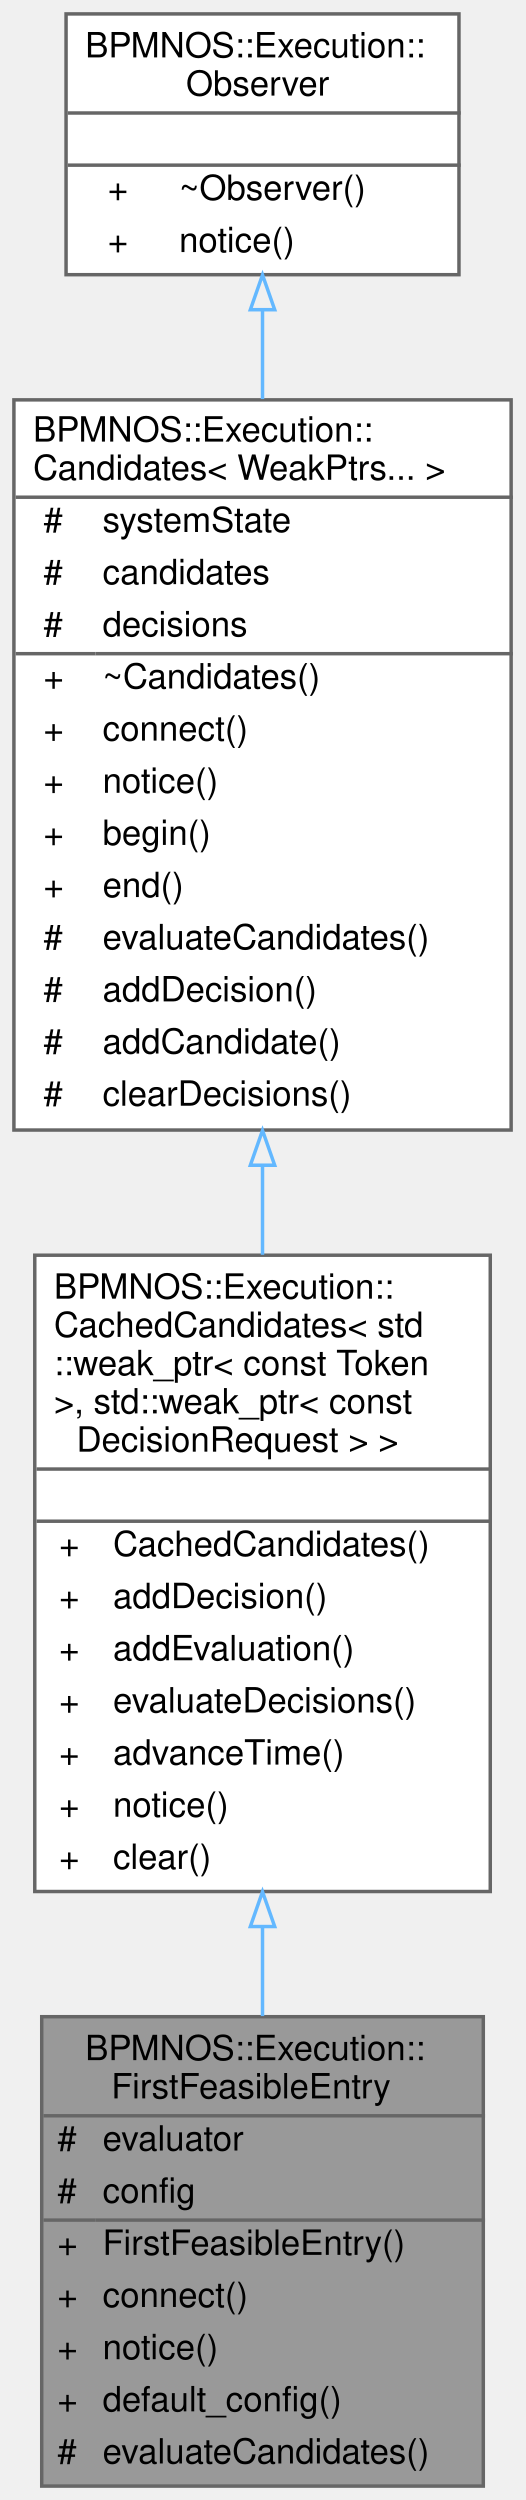
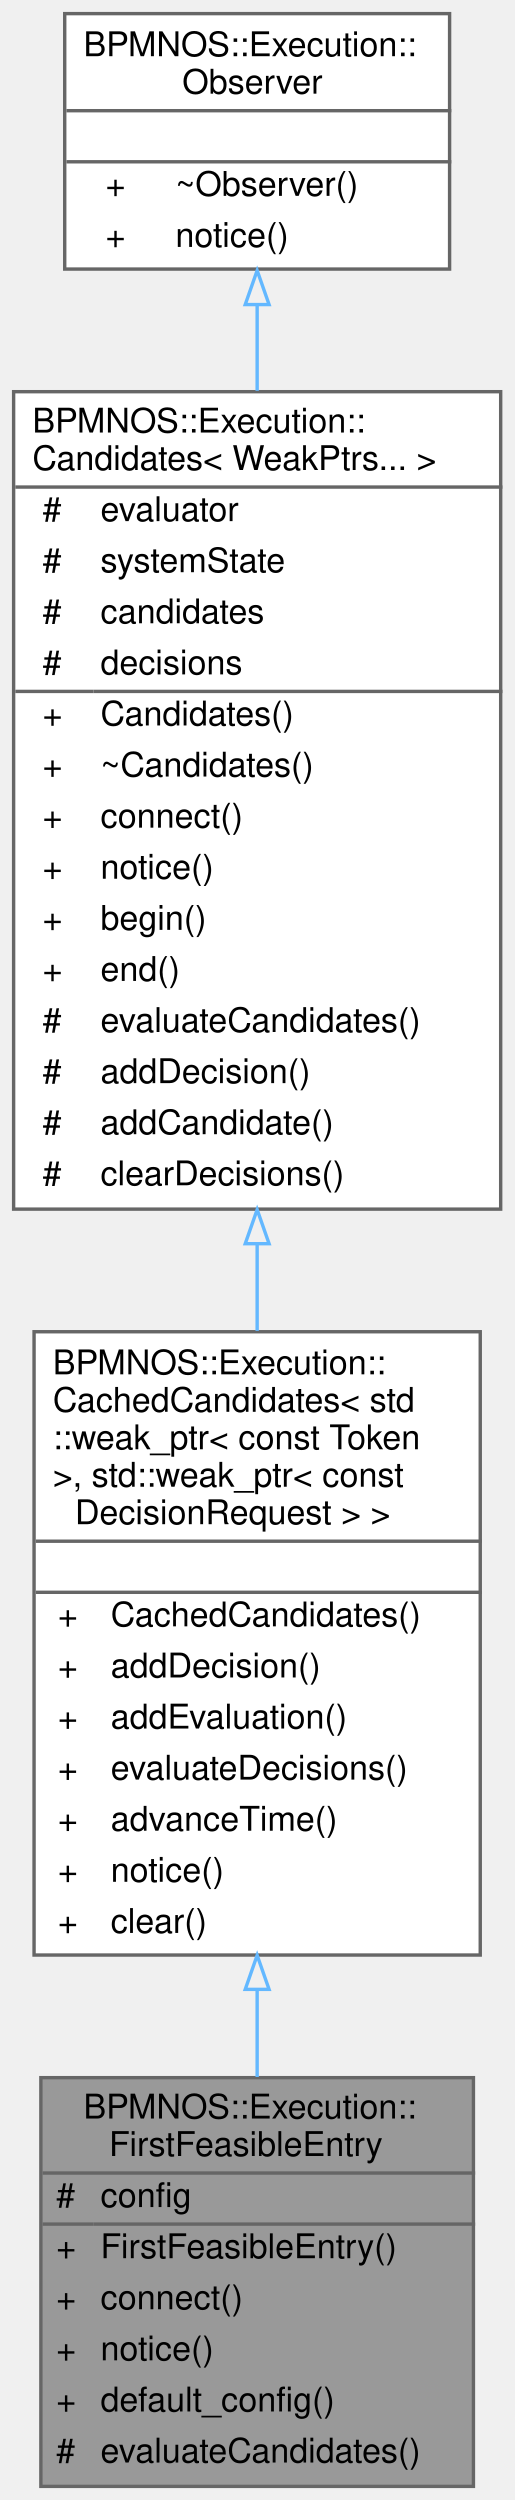
- <svg xmlns="http://www.w3.org/2000/svg" xmlns:xlink="http://www.w3.org/1999/xlink" width="151pt" height="719pt" viewBox="0.00 0.00 151.00 719.00">
-   <g id="graph0" class="graph" transform="scale(1 1) rotate(0) translate(4 715)">
+ <svg xmlns="http://www.w3.org/2000/svg" xmlns:xlink="http://www.w3.org/1999/xlink" width="151pt" height="734pt" viewBox="0.00 0.00 151.00 734.00">
+   <g id="graph0" class="graph" transform="scale(1 1) rotate(0) translate(4 730)">
    <g id="Node000001" class="node">
      <g id="a_Node000001">
        <a xlink:title="Entry decision candidates dispatched greedily as the first feasible entry.">
-           <polygon fill="#999999" stroke="transparent" points="135,-135 8,-135 8,0 135,0 135,-135" />
-           <text text-anchor="start" x="20.5" y="-122.5" font-family="Helvetica,sans-Serif" font-size="10.00">BPMNOS::Execution::</text>
-           <text text-anchor="start" x="28" y="-111.5" font-family="Helvetica,sans-Serif" font-size="10.00">FirstFeasibleEntry</text>
-           <text text-anchor="start" x="12.5" y="-96.5" font-family="Helvetica,sans-Serif" font-size="10.00">#</text>
-           <text text-anchor="start" x="25.5" y="-96.5" font-family="Helvetica,sans-Serif" font-size="10.00">evaluator</text>
-           <text text-anchor="start" x="12.5" y="-81.5" font-family="Helvetica,sans-Serif" font-size="10.00">#</text>
-           <text text-anchor="start" x="25.5" y="-81.5" font-family="Helvetica,sans-Serif" font-size="10.00">config</text>
-           <text text-anchor="start" x="12.5" y="-66.5" font-family="Helvetica,sans-Serif" font-size="10.00">+</text>
-           <text text-anchor="start" x="25.5" y="-66.5" font-family="Helvetica,sans-Serif" font-size="10.00">FirstFeasibleEntry()</text>
-           <text text-anchor="start" x="12.5" y="-51.5" font-family="Helvetica,sans-Serif" font-size="10.00">+</text>
-           <text text-anchor="start" x="25.5" y="-51.5" font-family="Helvetica,sans-Serif" font-size="10.00">connect()</text>
-           <text text-anchor="start" x="12.5" y="-36.5" font-family="Helvetica,sans-Serif" font-size="10.00">+</text>
-           <text text-anchor="start" x="25.5" y="-36.5" font-family="Helvetica,sans-Serif" font-size="10.00">notice()</text>
-           <text text-anchor="start" x="12.5" y="-21.5" font-family="Helvetica,sans-Serif" font-size="10.00">+</text>
-           <text text-anchor="start" x="25.5" y="-21.5" font-family="Helvetica,sans-Serif" font-size="10.00">default_config()</text>
-           <text text-anchor="start" x="12.5" y="-6.5" font-family="Helvetica,sans-Serif" font-size="10.00">#</text>
-           <text text-anchor="start" x="25.5" y="-6.5" font-family="Helvetica,sans-Serif" font-size="10.00">evaluateCandidates()</text>
-           <polygon fill="#666666" stroke="#666666" points="8.5,-106.5 8.5,-106.5 135.5,-106.5 135.5,-106.5 8.5,-106.5" />
-           <polygon fill="#666666" stroke="#666666" points="8.5,-76.5 8.5,-76.5 23.5,-76.5 23.5,-76.5 8.5,-76.5" />
-           <polygon fill="#666666" stroke="#666666" points="23.5,-76.5 23.5,-76.5 135.5,-76.5 135.5,-76.5 23.5,-76.5" />
-           <polygon fill="none" stroke="#666666" points="8,0 8,-135 135,-135 135,0 8,0" />
+           <polygon fill="#999999" stroke="transparent" points="135,-120 8,-120 8,0 135,0 135,-120" />
+           <text text-anchor="start" x="20.5" y="-108" font-family="Helvetica,sans-Serif" font-size="10.00">BPMNOS::Execution::</text>
+           <text text-anchor="start" x="28" y="-97" font-family="Helvetica,sans-Serif" font-size="10.00">FirstFeasibleEntry</text>
+           <text text-anchor="start" x="12.5" y="-82" font-family="Helvetica,sans-Serif" font-size="10.00">#</text>
+           <text text-anchor="start" x="25.5" y="-82" font-family="Helvetica,sans-Serif" font-size="10.00">config</text>
+           <text text-anchor="start" x="12.5" y="-67" font-family="Helvetica,sans-Serif" font-size="10.00">+</text>
+           <text text-anchor="start" x="25.5" y="-67" font-family="Helvetica,sans-Serif" font-size="10.00">FirstFeasibleEntry()</text>
+           <text text-anchor="start" x="12.5" y="-52" font-family="Helvetica,sans-Serif" font-size="10.00">+</text>
+           <text text-anchor="start" x="25.5" y="-52" font-family="Helvetica,sans-Serif" font-size="10.00">connect()</text>
+           <text text-anchor="start" x="12.5" y="-37" font-family="Helvetica,sans-Serif" font-size="10.00">+</text>
+           <text text-anchor="start" x="25.5" y="-37" font-family="Helvetica,sans-Serif" font-size="10.00">notice()</text>
+           <text text-anchor="start" x="12.5" y="-22" font-family="Helvetica,sans-Serif" font-size="10.00">+</text>
+           <text text-anchor="start" x="25.5" y="-22" font-family="Helvetica,sans-Serif" font-size="10.00">default_config()</text>
+           <text text-anchor="start" x="12.5" y="-7" font-family="Helvetica,sans-Serif" font-size="10.00">#</text>
+           <text text-anchor="start" x="25.5" y="-7" font-family="Helvetica,sans-Serif" font-size="10.00">evaluateCandidates()</text>
+           <polygon fill="#666666" stroke="#666666" points="8.5,-92 8.5,-92 135.5,-92 135.5,-92 8.5,-92" />
+           <polygon fill="#666666" stroke="#666666" points="8.5,-77 8.5,-77 23.5,-77 23.5,-77 8.5,-77" />
+           <polygon fill="#666666" stroke="#666666" points="23.5,-77 23.5,-77 135.5,-77 135.5,-77 23.5,-77" />
+           <polygon fill="none" stroke="#666666" points="8,0 8,-120 135,-120 135,0 8,0" />
        </a>
      </g>
    </g>
    <g id="Node000002" class="node">
      <g id="a_Node000002">
        <a xlink:href="classBPMNOS_1_1Execution_1_1CachedCandidates.html" target="_top" xlink:title=" ">
-           <polygon fill="white" stroke="transparent" points="137,-354 6,-354 6,-171 137,-171 137,-354" />
-           <text text-anchor="start" x="11.5" y="-341.5" font-family="Helvetica,sans-Serif" font-size="10.00">BPMNOS::Execution::</text>
-           <text text-anchor="start" x="11.5" y="-330.5" font-family="Helvetica,sans-Serif" font-size="10.00">CachedCandidates&lt; std</text>
-           <text text-anchor="start" x="11.5" y="-319.5" font-family="Helvetica,sans-Serif" font-size="10.00">::weak_ptr&lt; const Token</text>
-           <text text-anchor="start" x="11.5" y="-308.5" font-family="Helvetica,sans-Serif" font-size="10.00"> &gt;, std::weak_ptr&lt; const</text>
-           <text text-anchor="start" x="18" y="-297.5" font-family="Helvetica,sans-Serif" font-size="10.00"> DecisionRequest &gt; &gt;</text>
-           <text text-anchor="start" x="70" y="-282.5" font-family="Helvetica,sans-Serif" font-size="10.00"> </text>
-           <text text-anchor="start" x="13" y="-267.5" font-family="Helvetica,sans-Serif" font-size="10.00">+</text>
-           <text text-anchor="start" x="28.5" y="-267.5" font-family="Helvetica,sans-Serif" font-size="10.00">CachedCandidates()</text>
+           <polygon fill="white" stroke="transparent" points="137,-339 6,-339 6,-156 137,-156 137,-339" />
+           <text text-anchor="start" x="11.5" y="-326.5" font-family="Helvetica,sans-Serif" font-size="10.00">BPMNOS::Execution::</text>
+           <text text-anchor="start" x="11.5" y="-315.5" font-family="Helvetica,sans-Serif" font-size="10.00">CachedCandidates&lt; std</text>
+           <text text-anchor="start" x="11.5" y="-304.5" font-family="Helvetica,sans-Serif" font-size="10.00">::weak_ptr&lt; const Token</text>
+           <text text-anchor="start" x="11.5" y="-293.5" font-family="Helvetica,sans-Serif" font-size="10.00"> &gt;, std::weak_ptr&lt; const</text>
+           <text text-anchor="start" x="18" y="-282.5" font-family="Helvetica,sans-Serif" font-size="10.00"> DecisionRequest &gt; &gt;</text>
+           <text text-anchor="start" x="70" y="-267.5" font-family="Helvetica,sans-Serif" font-size="10.00"> </text>
          <text text-anchor="start" x="13" y="-252.5" font-family="Helvetica,sans-Serif" font-size="10.00">+</text>
-           <text text-anchor="start" x="28.5" y="-252.5" font-family="Helvetica,sans-Serif" font-size="10.00">addDecision()</text>
+           <text text-anchor="start" x="28.5" y="-252.5" font-family="Helvetica,sans-Serif" font-size="10.00">CachedCandidates()</text>
          <text text-anchor="start" x="13" y="-237.5" font-family="Helvetica,sans-Serif" font-size="10.00">+</text>
-           <text text-anchor="start" x="28.5" y="-237.5" font-family="Helvetica,sans-Serif" font-size="10.00">addEvaluation()</text>
+           <text text-anchor="start" x="28.5" y="-237.5" font-family="Helvetica,sans-Serif" font-size="10.00">addDecision()</text>
          <text text-anchor="start" x="13" y="-222.5" font-family="Helvetica,sans-Serif" font-size="10.00">+</text>
-           <text text-anchor="start" x="28.5" y="-222.5" font-family="Helvetica,sans-Serif" font-size="10.00">evaluateDecisions()</text>
+           <text text-anchor="start" x="28.5" y="-222.5" font-family="Helvetica,sans-Serif" font-size="10.00">addEvaluation()</text>
          <text text-anchor="start" x="13" y="-207.5" font-family="Helvetica,sans-Serif" font-size="10.00">+</text>
-           <text text-anchor="start" x="28.5" y="-207.5" font-family="Helvetica,sans-Serif" font-size="10.00">advanceTime()</text>
+           <text text-anchor="start" x="28.5" y="-207.5" font-family="Helvetica,sans-Serif" font-size="10.00">evaluateDecisions()</text>
          <text text-anchor="start" x="13" y="-192.5" font-family="Helvetica,sans-Serif" font-size="10.00">+</text>
-           <text text-anchor="start" x="28.5" y="-192.5" font-family="Helvetica,sans-Serif" font-size="10.00">notice()</text>
+           <text text-anchor="start" x="28.5" y="-192.5" font-family="Helvetica,sans-Serif" font-size="10.00">advanceTime()</text>
          <text text-anchor="start" x="13" y="-177.5" font-family="Helvetica,sans-Serif" font-size="10.00">+</text>
-           <text text-anchor="start" x="28.5" y="-177.5" font-family="Helvetica,sans-Serif" font-size="10.00">clear()</text>
-           <polygon fill="#666666" stroke="#666666" points="6.5,-292.5 6.5,-292.5 137.5,-292.5 137.5,-292.5 6.5,-292.5" />
+           <text text-anchor="start" x="28.5" y="-177.5" font-family="Helvetica,sans-Serif" font-size="10.00">notice()</text>
+           <text text-anchor="start" x="13" y="-162.5" font-family="Helvetica,sans-Serif" font-size="10.00">+</text>
+           <text text-anchor="start" x="28.5" y="-162.5" font-family="Helvetica,sans-Serif" font-size="10.00">clear()</text>
          <polygon fill="#666666" stroke="#666666" points="6.5,-277.5 6.5,-277.5 137.5,-277.5 137.5,-277.5 6.5,-277.5" />
-           <polygon fill="none" stroke="#666666" points="6,-171 6,-354 137,-354 137,-171 6,-171" />
+           <polygon fill="#666666" stroke="#666666" points="6.5,-262.5 6.5,-262.5 137.5,-262.5 137.5,-262.5 6.5,-262.5" />
+           <polygon fill="none" stroke="#666666" points="6,-156 6,-339 137,-339 137,-156 6,-156" />
        </a>
      </g>
    </g>
    <g id="edge1_Node000001_Node000002" class="edge">
      <g id="a_edge1_Node000001_Node000002">
        <a xlink:title=" ">
-           <path fill="none" stroke="#63b8ff" d="M71.5,-160.76C71.5,-152.09 71.5,-143.47 71.5,-135.18" />
-           <polygon fill="none" stroke="#63b8ff" points="68,-160.93 71.5,-170.93 75,-160.93 68,-160.93" />
+           <path fill="none" stroke="#63b8ff" d="M71.5,-145.69C71.5,-136.99 71.5,-128.39 71.5,-120.19" />
+           <polygon fill="none" stroke="#63b8ff" points="68,-145.92 71.5,-155.92 75,-145.92 68,-145.92" />
        </a>
      </g>
    </g>
    <g id="Node000003" class="node">
      <g id="a_Node000003">
        <a xlink:href="classBPMNOS_1_1Execution_1_1Candidates.html" target="_top" xlink:title=" ">
-           <polygon fill="white" stroke="transparent" points="143,-600 0,-600 0,-390 143,-390 143,-600" />
-           <text text-anchor="start" x="5.5" y="-588" font-family="Helvetica,sans-Serif" font-size="10.00">BPMNOS::Execution::</text>
-           <text text-anchor="start" x="5.5" y="-577" font-family="Helvetica,sans-Serif" font-size="10.00">Candidates&lt; WeakPtrs... &gt;</text>
+           <polygon fill="white" stroke="transparent" points="143,-615 0,-615 0,-375 143,-375 143,-615" />
+           <text text-anchor="start" x="5.5" y="-603" font-family="Helvetica,sans-Serif" font-size="10.00">BPMNOS::Execution::</text>
+           <text text-anchor="start" x="5.5" y="-592" font-family="Helvetica,sans-Serif" font-size="10.00">Candidates&lt; WeakPtrs... &gt;</text>
+           <text text-anchor="start" x="8.5" y="-577" font-family="Helvetica,sans-Serif" font-size="10.00">#</text>
+           <text text-anchor="start" x="25.5" y="-577" font-family="Helvetica,sans-Serif" font-size="10.00">evaluator</text>
          <text text-anchor="start" x="8.5" y="-562" font-family="Helvetica,sans-Serif" font-size="10.00">#</text>
          <text text-anchor="start" x="25.5" y="-562" font-family="Helvetica,sans-Serif" font-size="10.00">systemState</text>
          <text text-anchor="start" x="8.5" y="-547" font-family="Helvetica,sans-Serif" font-size="10.00">#</text>
          <text text-anchor="start" x="25.5" y="-547" font-family="Helvetica,sans-Serif" font-size="10.00">candidates</text>
          <text text-anchor="start" x="8.5" y="-532" font-family="Helvetica,sans-Serif" font-size="10.00">#</text>
          <text text-anchor="start" x="25.5" y="-532" font-family="Helvetica,sans-Serif" font-size="10.00">decisions</text>
          <text text-anchor="start" x="8.5" y="-517" font-family="Helvetica,sans-Serif" font-size="10.00">+</text>
-           <text text-anchor="start" x="25.5" y="-517" font-family="Helvetica,sans-Serif" font-size="10.00">~Candidates()</text>
+           <text text-anchor="start" x="25.5" y="-517" font-family="Helvetica,sans-Serif" font-size="10.00">Candidates()</text>
          <text text-anchor="start" x="8.5" y="-502" font-family="Helvetica,sans-Serif" font-size="10.00">+</text>
-           <text text-anchor="start" x="25.5" y="-502" font-family="Helvetica,sans-Serif" font-size="10.00">connect()</text>
+           <text text-anchor="start" x="25.5" y="-502" font-family="Helvetica,sans-Serif" font-size="10.00">~Candidates()</text>
          <text text-anchor="start" x="8.5" y="-487" font-family="Helvetica,sans-Serif" font-size="10.00">+</text>
-           <text text-anchor="start" x="25.5" y="-487" font-family="Helvetica,sans-Serif" font-size="10.00">notice()</text>
+           <text text-anchor="start" x="25.5" y="-487" font-family="Helvetica,sans-Serif" font-size="10.00">connect()</text>
          <text text-anchor="start" x="8.5" y="-472" font-family="Helvetica,sans-Serif" font-size="10.00">+</text>
-           <text text-anchor="start" x="25.5" y="-472" font-family="Helvetica,sans-Serif" font-size="10.00">begin()</text>
+           <text text-anchor="start" x="25.5" y="-472" font-family="Helvetica,sans-Serif" font-size="10.00">notice()</text>
          <text text-anchor="start" x="8.5" y="-457" font-family="Helvetica,sans-Serif" font-size="10.00">+</text>
-           <text text-anchor="start" x="25.5" y="-457" font-family="Helvetica,sans-Serif" font-size="10.00">end()</text>
-           <text text-anchor="start" x="8.5" y="-442" font-family="Helvetica,sans-Serif" font-size="10.00">#</text>
-           <text text-anchor="start" x="25.5" y="-442" font-family="Helvetica,sans-Serif" font-size="10.00">evaluateCandidates()</text>
+           <text text-anchor="start" x="25.5" y="-457" font-family="Helvetica,sans-Serif" font-size="10.00">begin()</text>
+           <text text-anchor="start" x="8.5" y="-442" font-family="Helvetica,sans-Serif" font-size="10.00">+</text>
+           <text text-anchor="start" x="25.5" y="-442" font-family="Helvetica,sans-Serif" font-size="10.00">end()</text>
          <text text-anchor="start" x="8.5" y="-427" font-family="Helvetica,sans-Serif" font-size="10.00">#</text>
-           <text text-anchor="start" x="25.5" y="-427" font-family="Helvetica,sans-Serif" font-size="10.00">addDecision()</text>
+           <text text-anchor="start" x="25.5" y="-427" font-family="Helvetica,sans-Serif" font-size="10.00">evaluateCandidates()</text>
          <text text-anchor="start" x="8.5" y="-412" font-family="Helvetica,sans-Serif" font-size="10.00">#</text>
-           <text text-anchor="start" x="25.5" y="-412" font-family="Helvetica,sans-Serif" font-size="10.00">addCandidate()</text>
+           <text text-anchor="start" x="25.5" y="-412" font-family="Helvetica,sans-Serif" font-size="10.00">addDecision()</text>
          <text text-anchor="start" x="8.5" y="-397" font-family="Helvetica,sans-Serif" font-size="10.00">#</text>
-           <text text-anchor="start" x="25.5" y="-397" font-family="Helvetica,sans-Serif" font-size="10.00">clearDecisions()</text>
-           <polygon fill="#666666" stroke="#666666" points="0.5,-572 0.5,-572 143.5,-572 143.5,-572 0.5,-572" />
+           <text text-anchor="start" x="25.5" y="-397" font-family="Helvetica,sans-Serif" font-size="10.00">addCandidate()</text>
+           <text text-anchor="start" x="8.5" y="-382" font-family="Helvetica,sans-Serif" font-size="10.00">#</text>
+           <text text-anchor="start" x="25.5" y="-382" font-family="Helvetica,sans-Serif" font-size="10.00">clearDecisions()</text>
+           <polygon fill="#666666" stroke="#666666" points="0.5,-587 0.5,-587 143.5,-587 143.5,-587 0.5,-587" />
          <polygon fill="#666666" stroke="#666666" points="0.5,-527 0.5,-527 23.5,-527 23.5,-527 0.5,-527" />
          <polygon fill="#666666" stroke="#666666" points="23.5,-527 23.5,-527 143.5,-527 143.5,-527 23.5,-527" />
-           <polygon fill="none" stroke="#666666" points="0,-390 0,-600 143,-600 143,-390 0,-390" />
+           <polygon fill="none" stroke="#666666" points="0,-375 0,-615 143,-615 143,-375 0,-375" />
        </a>
      </g>
    </g>
    <g id="edge2_Node000002_Node000003" class="edge">
      <g id="a_edge2_Node000002_Node000003">
        <a xlink:title=" ">
-           <path fill="none" stroke="#63b8ff" d="M71.5,-379.78C71.5,-371.17 71.5,-362.56 71.5,-354.12" />
-           <polygon fill="none" stroke="#63b8ff" points="68,-379.88 71.5,-389.88 75,-379.88 68,-379.88" />
+           <path fill="none" stroke="#63b8ff" d="M71.5,-364.74C71.5,-356.15 71.5,-347.59 71.5,-339.25" />
+           <polygon fill="none" stroke="#63b8ff" points="68,-364.85 71.5,-374.85 75,-364.85 68,-364.85" />
        </a>
      </g>
    </g>
    <g id="Node000004" class="node">
      <g id="a_Node000004">
        <a xlink:href="classBPMNOS_1_1Execution_1_1Observer.html" target="_top" xlink:title=" ">
-           <polygon fill="white" stroke="transparent" points="128,-711 15,-711 15,-636 128,-636 128,-711" />
-           <text text-anchor="start" x="20.5" y="-698.5" font-family="Helvetica,sans-Serif" font-size="10.00">BPMNOS::Execution::</text>
-           <text text-anchor="start" x="49.5" y="-687.5" font-family="Helvetica,sans-Serif" font-size="10.00">Observer</text>
-           <text text-anchor="start" x="70" y="-672.5" font-family="Helvetica,sans-Serif" font-size="10.00"> </text>
+           <polygon fill="white" stroke="transparent" points="128,-726 15,-726 15,-651 128,-651 128,-726" />
+           <text text-anchor="start" x="20.5" y="-713.5" font-family="Helvetica,sans-Serif" font-size="10.00">BPMNOS::Execution::</text>
+           <text text-anchor="start" x="49.5" y="-702.5" font-family="Helvetica,sans-Serif" font-size="10.00">Observer</text>
+           <text text-anchor="start" x="70" y="-687.5" font-family="Helvetica,sans-Serif" font-size="10.00"> </text>
+           <text text-anchor="start" x="27" y="-672.5" font-family="Helvetica,sans-Serif" font-size="10.00">+</text>
+           <text text-anchor="start" x="47.5" y="-672.5" font-family="Helvetica,sans-Serif" font-size="10.00">~Observer()</text>
          <text text-anchor="start" x="27" y="-657.5" font-family="Helvetica,sans-Serif" font-size="10.00">+</text>
-           <text text-anchor="start" x="47.5" y="-657.5" font-family="Helvetica,sans-Serif" font-size="10.00">~Observer()</text>
-           <text text-anchor="start" x="27" y="-642.5" font-family="Helvetica,sans-Serif" font-size="10.00">+</text>
-           <text text-anchor="start" x="47.5" y="-642.5" font-family="Helvetica,sans-Serif" font-size="10.00">notice()</text>
+           <text text-anchor="start" x="47.5" y="-657.5" font-family="Helvetica,sans-Serif" font-size="10.00">notice()</text>
+           <polygon fill="#666666" stroke="#666666" points="15.5,-697.5 15.5,-697.5 128.5,-697.5 128.5,-697.5 15.5,-697.5" />
          <polygon fill="#666666" stroke="#666666" points="15.5,-682.5 15.5,-682.5 128.5,-682.5 128.5,-682.5 15.5,-682.5" />
-           <polygon fill="#666666" stroke="#666666" points="15.5,-667.5 15.5,-667.5 128.5,-667.5 128.5,-667.5 15.5,-667.5" />
-           <polygon fill="none" stroke="#666666" points="15,-636 15,-711 128,-711 128,-636 15,-636" />
+           <polygon fill="none" stroke="#666666" points="15,-651 15,-726 128,-726 128,-651 15,-651" />
        </a>
      </g>
    </g>
    <g id="edge3_Node000003_Node000004" class="edge">
      <g id="a_edge3_Node000003_Node000004">
        <a xlink:title=" ">
-           <path fill="none" stroke="#63b8ff" d="M71.5,-625.74C71.5,-617.71 71.5,-609.08 71.5,-600.23" />
-           <polygon fill="none" stroke="#63b8ff" points="68,-625.93 71.5,-635.93 75,-625.93 68,-625.93" />
+           <path fill="none" stroke="#63b8ff" d="M71.5,-640.53C71.5,-632.61 71.5,-624.07 71.5,-615.26" />
+           <polygon fill="none" stroke="#63b8ff" points="68,-640.58 71.5,-650.58 75,-640.58 68,-640.58" />
        </a>
      </g>
    </g>
  </g>
</svg>
